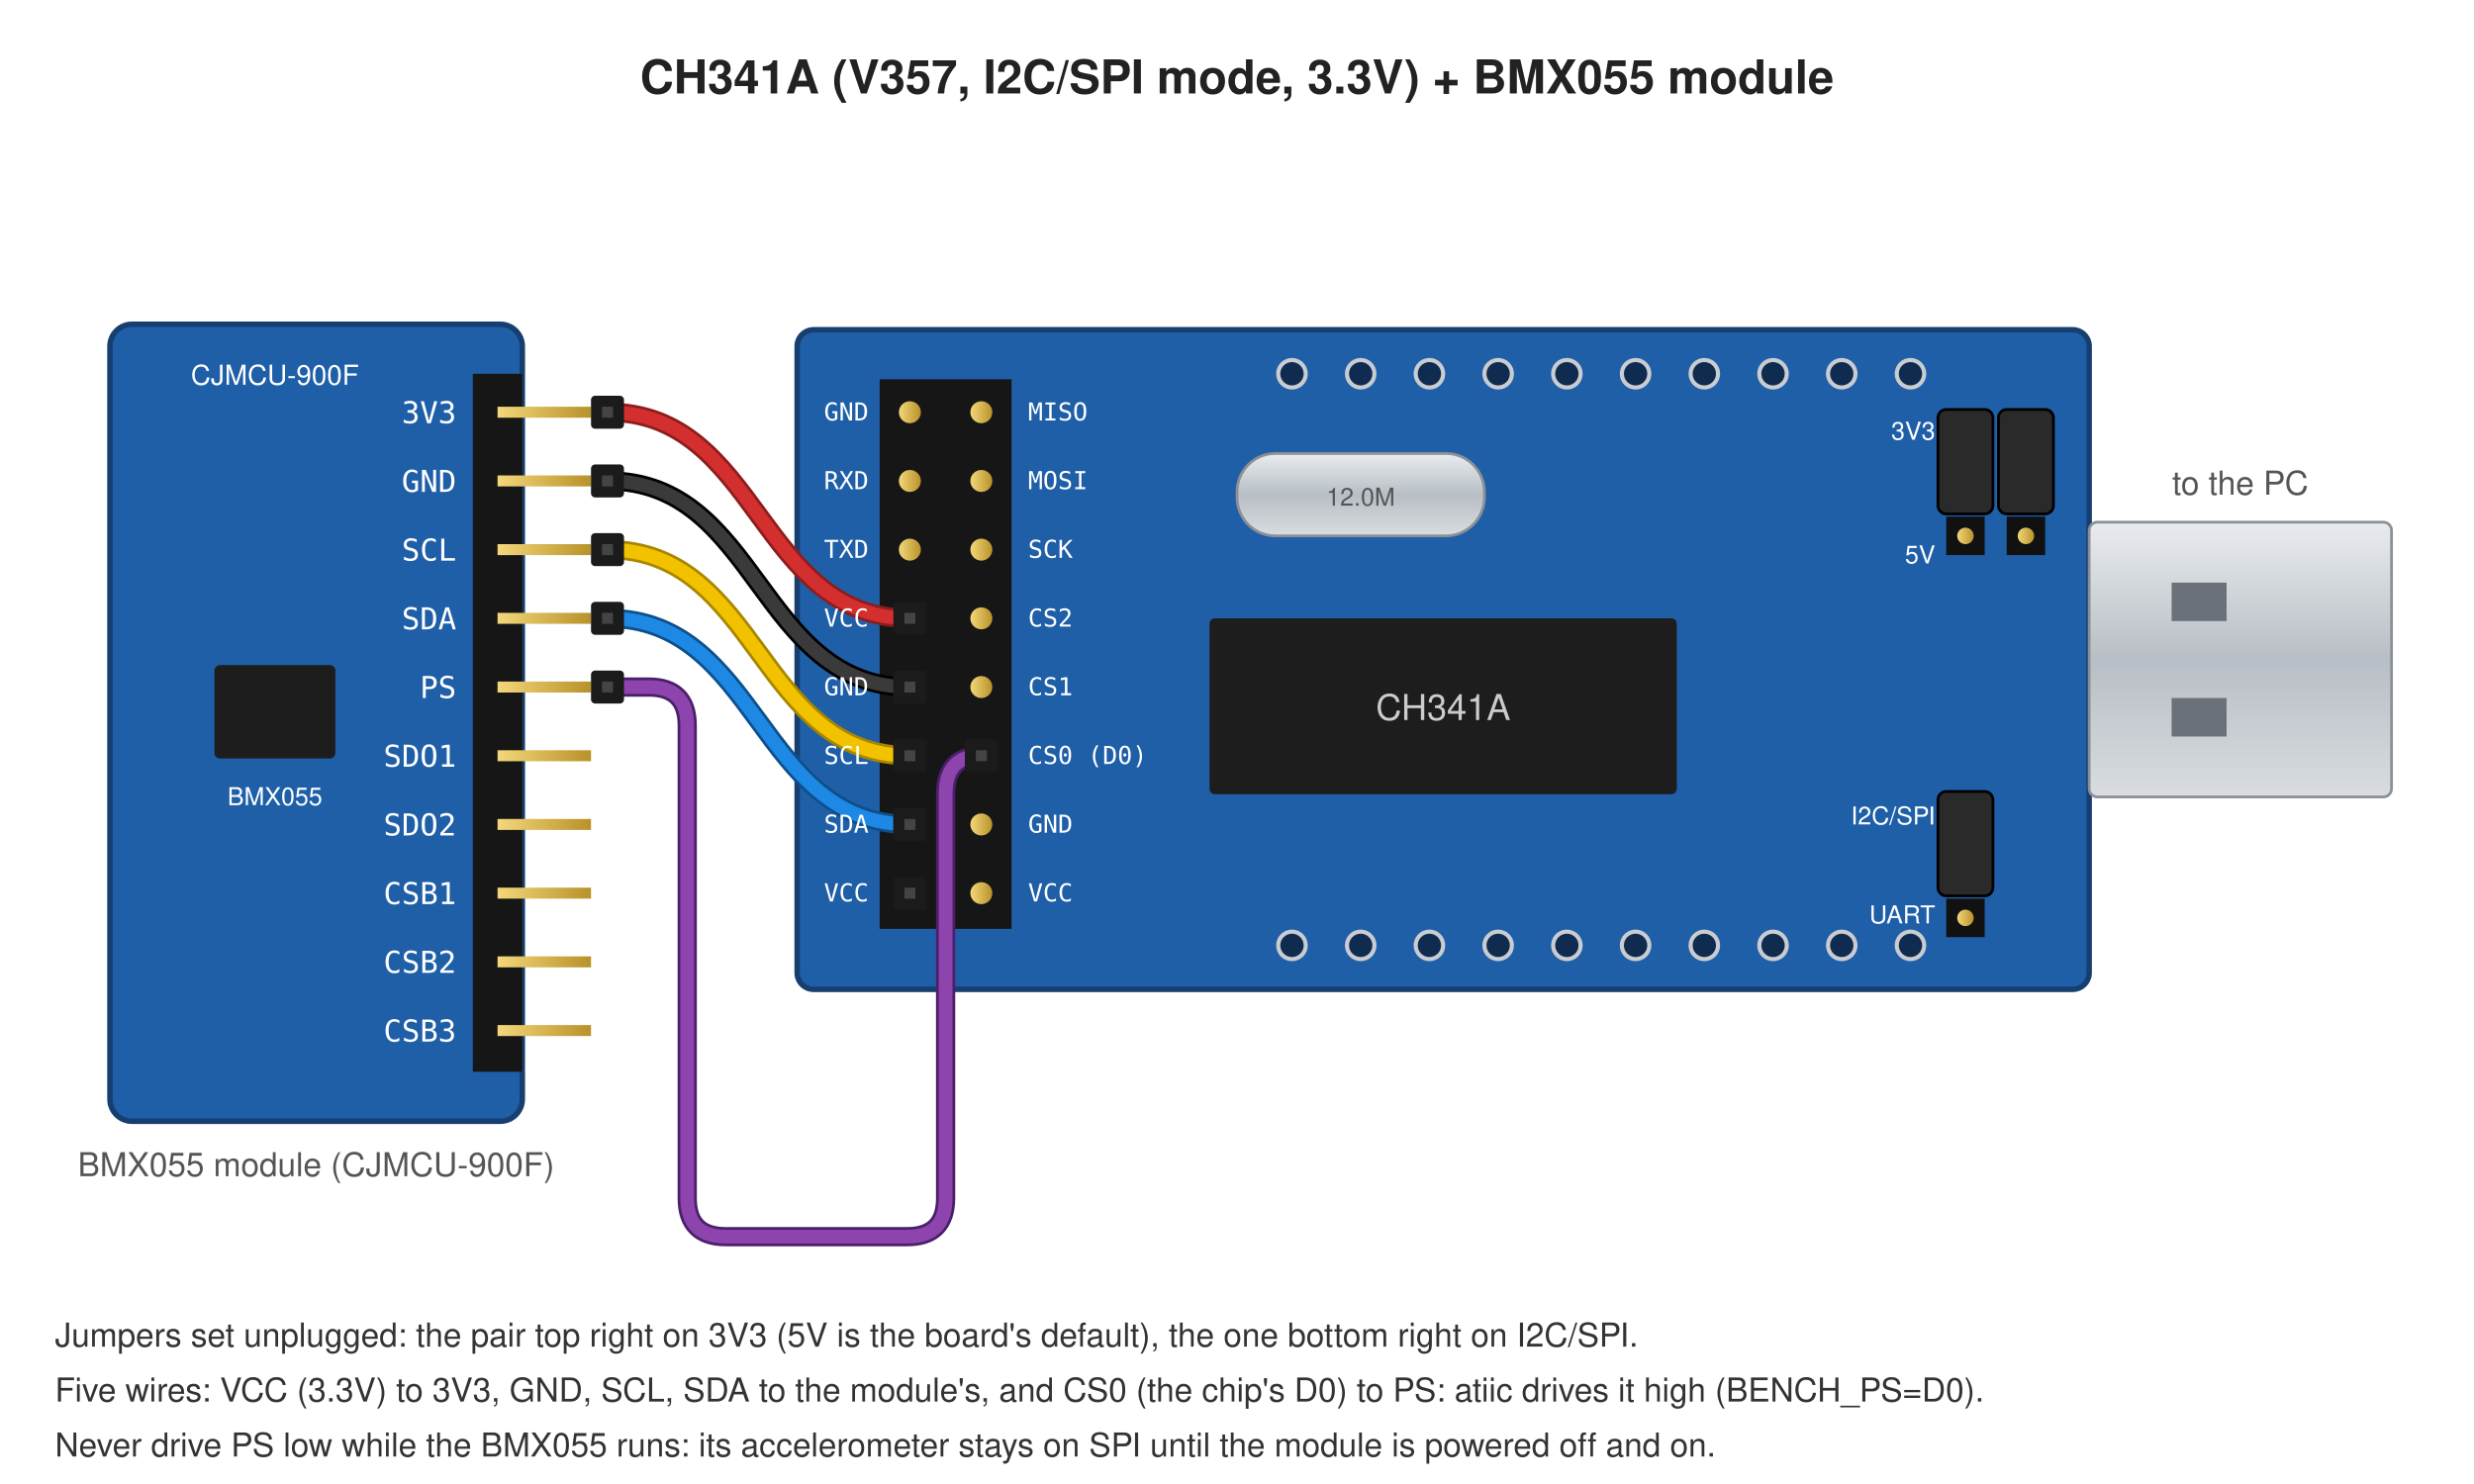
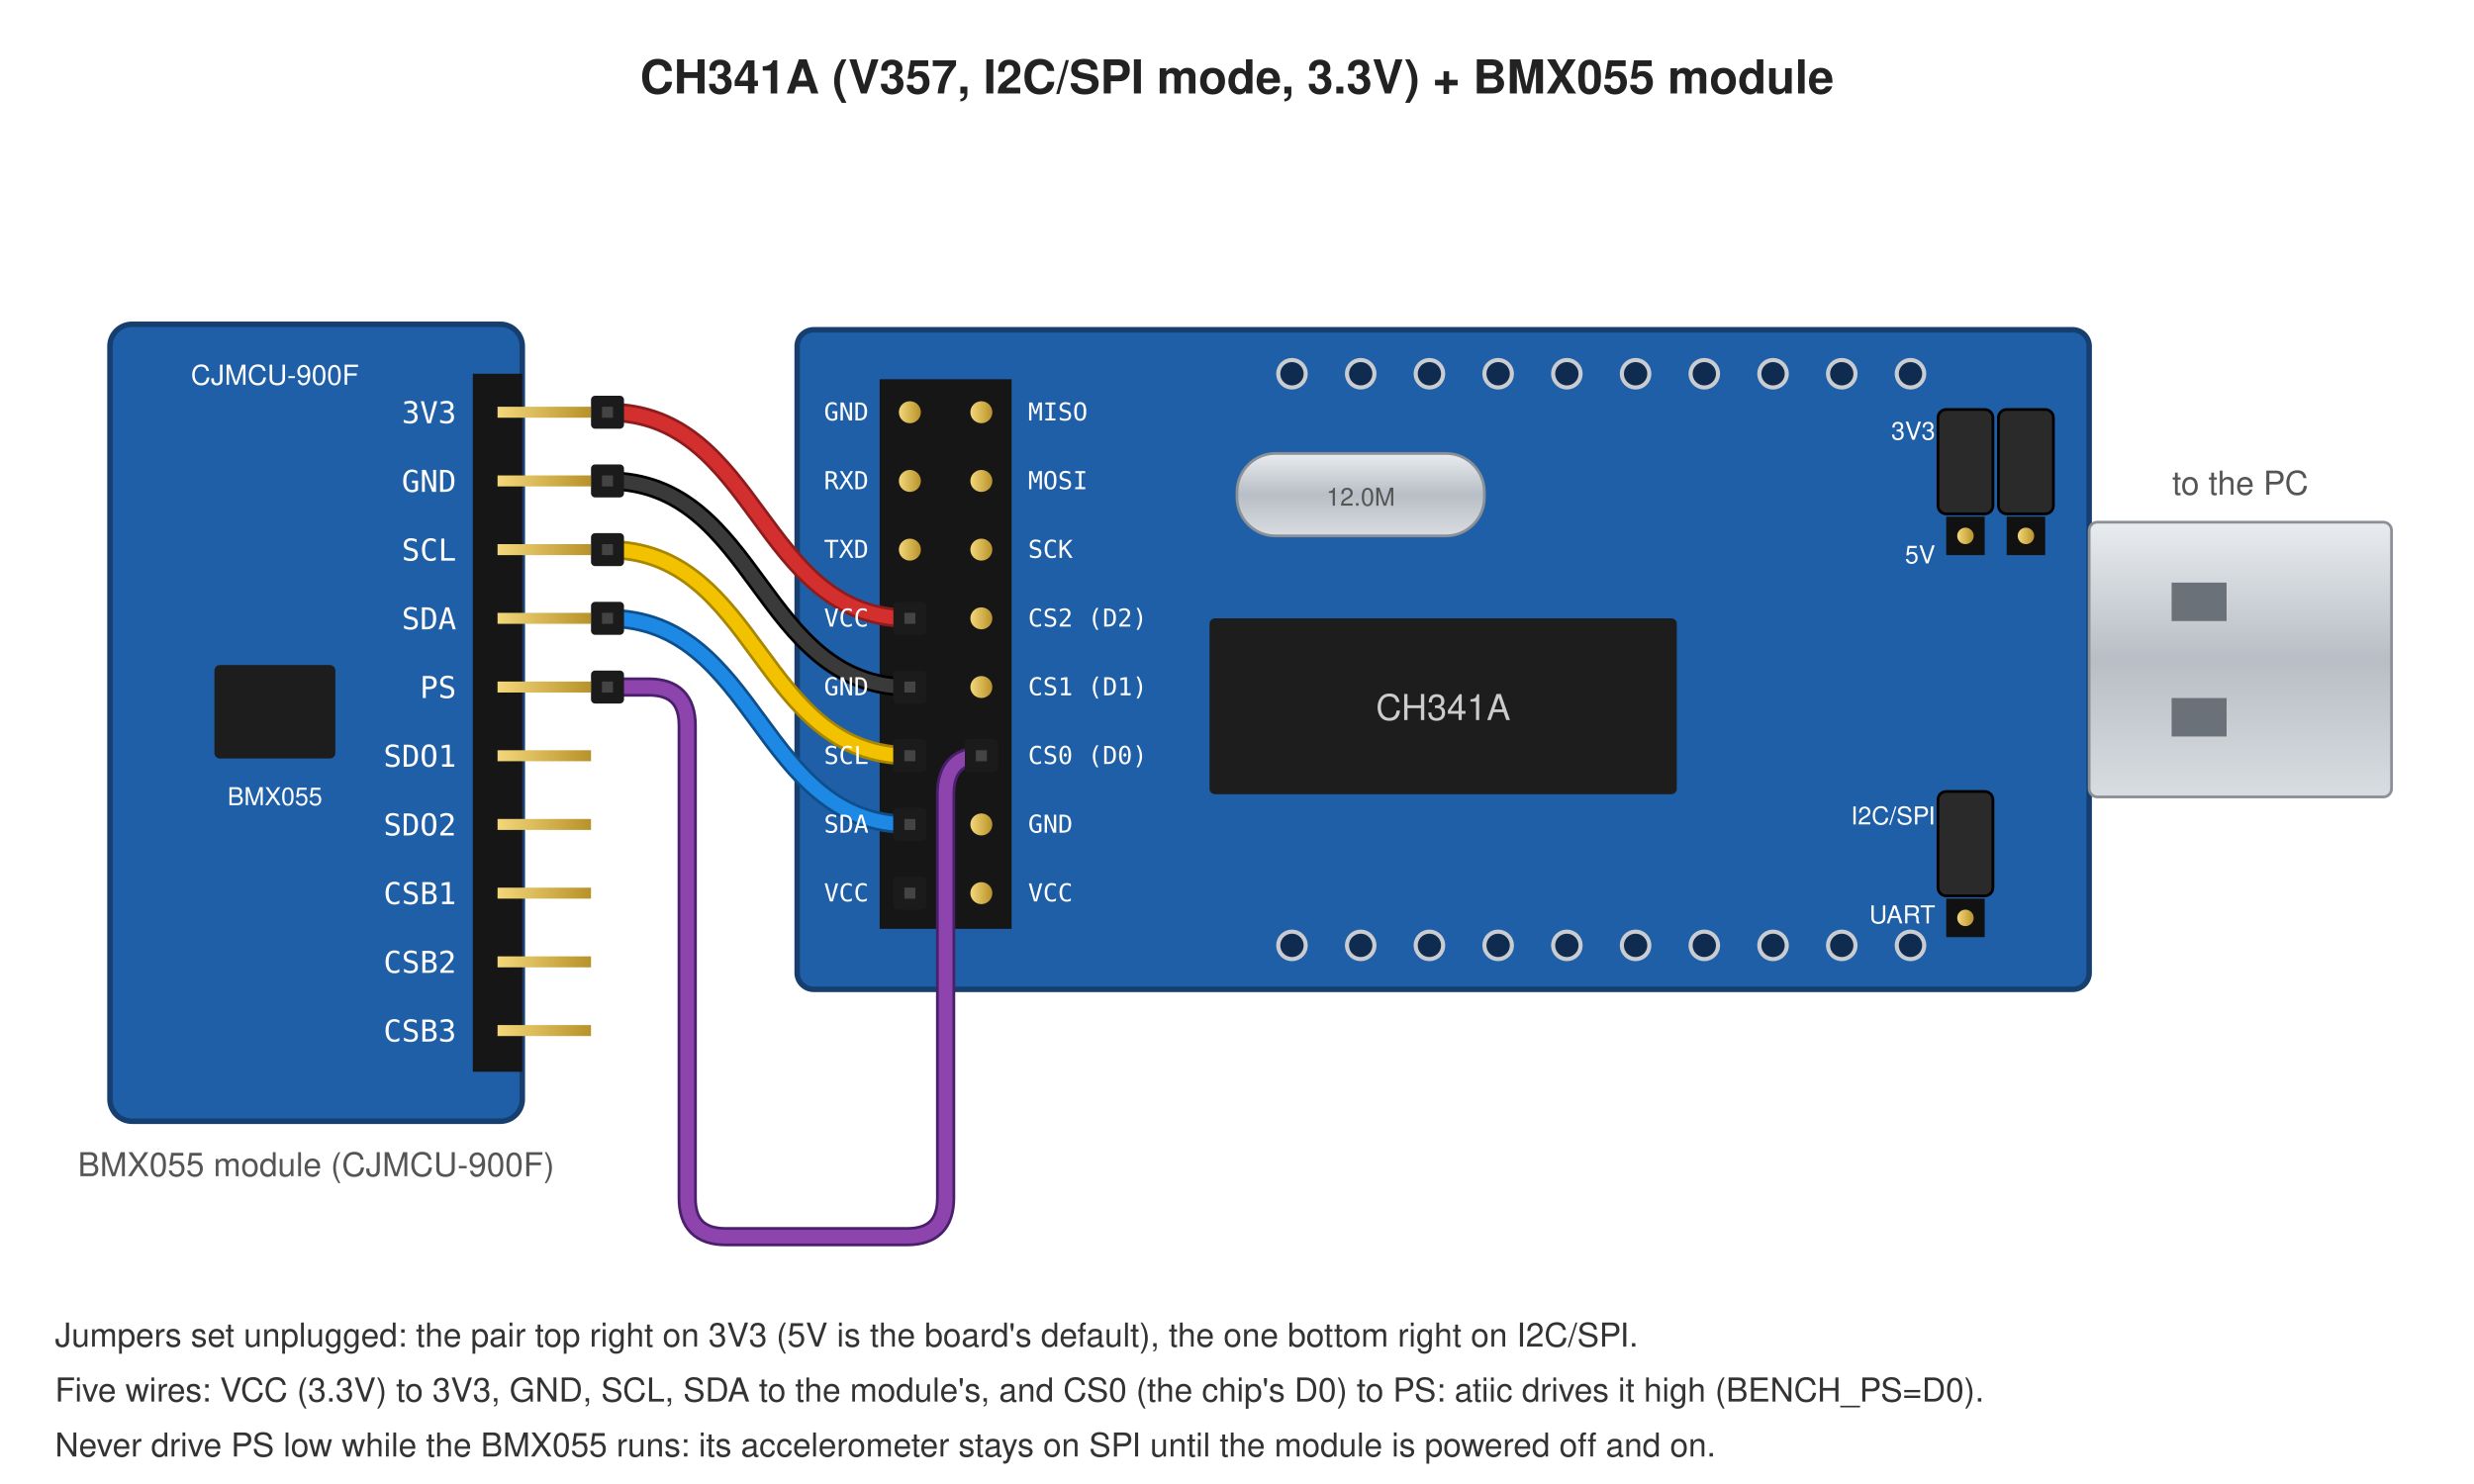
<svg xmlns="http://www.w3.org/2000/svg" viewBox="0 0 900 540" width="900" height="540" font-family="Helvetica, Arial, sans-serif">
  <defs>
    <linearGradient id="metal" x1="0" y1="0" x2="0" y2="1">
      <stop offset="0" stop-color="#e9ecef" />
      <stop offset="0.5" stop-color="#b8bec5" />
      <stop offset="1" stop-color="#d9dde1" />
    </linearGradient>
    <linearGradient id="pin" x1="0" y1="0" x2="1" y2="0">
      <stop offset="0" stop-color="#f3d77a" />
      <stop offset="1" stop-color="#b8922a" />
    </linearGradient>
    <g id="dupont">
      <rect x="-6" y="-6" width="12" height="12" rx="1.5" fill="#1b1b1b" />
      <rect x="-2" y="-2" width="4" height="4" fill="#444" />
    </g>
  </defs>
  <rect width="900" height="540" fill="#ffffff" />
  <text x="450" y="34" text-anchor="middle" font-size="17" font-weight="bold" fill="#222">CH341A (V357, I2C/SPI mode, 3.3V) + BMX055 module</text>
  <rect x="40" y="118" width="150" height="290" rx="8" fill="#1f5fa8" stroke="#163f70" stroke-width="2" />
  <rect x="78" y="242" width="44" height="34" rx="2" fill="#1d1d1d" />
  <text x="100" y="293" text-anchor="middle" font-size="9" fill="#fff">BMX055</text>
  <text x="100" y="140" text-anchor="middle" font-size="10" fill="#fff">CJMCU-900F</text>
  <rect x="172" y="136" width="18" height="254" fill="#161616" />
  <g fill="url(#pin)">
    <rect x="181" y="148" width="34" height="4" />
    <rect x="181" y="173" width="34" height="4" />
    <rect x="181" y="198" width="34" height="4" />
    <rect x="181" y="223" width="34" height="4" />
    <rect x="181" y="248" width="34" height="4" />
    <rect x="181" y="273" width="34" height="4" />
    <rect x="181" y="298" width="34" height="4" />
    <rect x="181" y="323" width="34" height="4" />
    <rect x="181" y="348" width="34" height="4" />
    <rect x="181" y="373" width="34" height="4" />
  </g>
  <g font-size="11" fill="#fff" text-anchor="end" font-family="Menlo, Consolas, monospace">
    <text x="166" y="154">3V3</text>
    <text x="166" y="179">GND</text>
    <text x="166" y="204">SCL</text>
    <text x="166" y="229">SDA</text>
    <text x="166" y="254">PS</text>
    <text x="166" y="279">SDO1</text>
    <text x="166" y="304">SDO2</text>
    <text x="166" y="329">CSB1</text>
    <text x="166" y="354">CSB2</text>
    <text x="166" y="379">CSB3</text>
  </g>
  <text x="115" y="428" text-anchor="middle" font-size="12" fill="#555">BMX055 module (CJMCU-900F)</text>
  <rect x="290" y="120" width="470" height="240" rx="6" fill="#1f5fa8" stroke="#163f70" stroke-width="2" />
  <rect x="760" y="190" width="110" height="100" rx="3" fill="url(#metal)" stroke="#8a9096" />
  <rect x="790" y="212" width="20" height="14" fill="#6b7178" />
  <rect x="790" y="254" width="20" height="14" fill="#6b7178" />
  <text x="815" y="180" text-anchor="middle" font-size="12" fill="#555">to the PC</text>
  <rect x="320" y="138" width="48" height="200" fill="#161616" />
  <g fill="url(#pin)">
    <circle cx="331" cy="150" r="4" />
    <circle cx="331" cy="175" r="4" />
    <circle cx="331" cy="200" r="4" />
    <circle cx="331" cy="225" r="4" />
    <circle cx="331" cy="250" r="4" />
    <circle cx="331" cy="275" r="4" />
    <circle cx="331" cy="300" r="4" />
    <circle cx="331" cy="325" r="4" />
    <circle cx="357" cy="150" r="4" />
    <circle cx="357" cy="175" r="4" />
    <circle cx="357" cy="200" r="4" />
    <circle cx="357" cy="225" r="4" />
    <circle cx="357" cy="250" r="4" />
    <circle cx="357" cy="275" r="4" />
    <circle cx="357" cy="300" r="4" />
    <circle cx="357" cy="325" r="4" />
  </g>
  <g fill="#0f2c50" stroke="#c9ccd1" stroke-width="1.5">
    <circle cx="470" cy="136" r="5" />
    <circle cx="495" cy="136" r="5" />
    <circle cx="520" cy="136" r="5" />
    <circle cx="545" cy="136" r="5" />
    <circle cx="570" cy="136" r="5" />
    <circle cx="595" cy="136" r="5" />
    <circle cx="620" cy="136" r="5" />
    <circle cx="645" cy="136" r="5" />
    <circle cx="670" cy="136" r="5" />
    <circle cx="695" cy="136" r="5" />
    <circle cx="470" cy="344" r="5" />
    <circle cx="495" cy="344" r="5" />
    <circle cx="520" cy="344" r="5" />
    <circle cx="545" cy="344" r="5" />
    <circle cx="570" cy="344" r="5" />
    <circle cx="595" cy="344" r="5" />
    <circle cx="620" cy="344" r="5" />
    <circle cx="645" cy="344" r="5" />
    <circle cx="670" cy="344" r="5" />
    <circle cx="695" cy="344" r="5" />
  </g>
  <rect x="450" y="165" width="90" height="30" rx="14" fill="url(#metal)" stroke="#8a9096" />
  <text x="495" y="184" text-anchor="middle" font-size="9" fill="#555">12.0M</text>
  <rect x="440" y="225" width="170" height="64" rx="2" fill="#1d1d1d" />
  <text x="525" y="262" text-anchor="middle" font-size="13" fill="#ccc">CH341A</text>
  <text x="704" y="160" text-anchor="end" font-size="9" fill="#fff">3V3</text>
  <text x="704" y="205" text-anchor="end" font-size="9" fill="#fff">5V</text>
  <g fill="#111">
    <rect x="708" y="152" width="14" height="14" />
    <rect x="708" y="170" width="14" height="14" />
    <rect x="708" y="188" width="14" height="14" />
    <rect x="730" y="152" width="14" height="14" />
    <rect x="730" y="170" width="14" height="14" />
    <rect x="730" y="188" width="14" height="14" />
  </g>
  <circle cx="715" cy="195" r="3" fill="url(#pin)" />
  <circle cx="737" cy="195" r="3" fill="url(#pin)" />
  <rect x="705" y="149" width="20" height="38" rx="3" fill="#2a2a2a" stroke="#000" />
  <rect x="727" y="149" width="20" height="38" rx="3" fill="#2a2a2a" stroke="#000" />
  <text x="704" y="300" text-anchor="end" font-size="9" fill="#fff">I2C/SPI</text>
  <text x="704" y="336" text-anchor="end" font-size="9" fill="#fff">UART</text>
  <g fill="#111">
    <rect x="708" y="291" width="14" height="14" />
    <rect x="708" y="309" width="14" height="14" />
    <rect x="708" y="327" width="14" height="14" />
  </g>
  <circle cx="715" cy="334" r="3" fill="url(#pin)" />
  <rect x="705" y="288" width="20" height="38" rx="3" fill="#2a2a2a" stroke="#000" />
  <g stroke-linecap="round" stroke-linejoin="round" fill="none">
    <path d="M221 150 C 276 150, 276 225, 331 225" stroke="#8e1c1c" stroke-width="7" />
    <path d="M221 150 C 276 150, 276 225, 331 225" stroke="#d32f2f" stroke-width="5" />
    <path d="M221 175 C 276 175, 276 250, 331 250" stroke="#000" stroke-width="7" />
    <path d="M221 175 C 276 175, 276 250, 331 250" stroke="#3a3a3a" stroke-width="5" />
    <path d="M221 200 C 276 200, 276 275, 331 275" stroke="#a88600" stroke-width="7" />
    <path d="M221 200 C 276 200, 276 275, 331 275" stroke="#f2c200" stroke-width="5" />
    <path d="M221 225 C 276 225, 276 300, 331 300" stroke="#0d4f8c" stroke-width="7" />
    <path d="M221 225 C 276 225, 276 300, 331 300" stroke="#1e88e5" stroke-width="5" />
    <path d="M221 250 H 236 Q 250 250 250 264 V 436 Q 250 450 264 450 H 330 Q 344 450 344 436 V 289 Q 344 275 357 275" stroke="#4a1f6b" stroke-width="7" />
    <path d="M221 250 H 236 Q 250 250 250 264 V 436 Q 250 450 264 450 H 330 Q 344 450 344 436 V 289 Q 344 275 357 275" stroke="#8e44ad" stroke-width="5" />
  </g>
  <g font-size="9" fill="#fff" font-family="Menlo, Consolas, monospace">
    <g text-anchor="end">
      <text x="316" y="153">GND</text>
      <text x="316" y="178">RXD</text>
      <text x="316" y="203">TXD</text>
      <text x="316" y="228">VCC</text>
      <text x="316" y="253">GND</text>
      <text x="316" y="278">SCL</text>
      <text x="316" y="303">SDA</text>
      <text x="316" y="328">VCC</text>
    </g>
    <g>
      <text x="374" y="153">MISO</text>
      <text x="374" y="178">MOSI</text>
      <text x="374" y="203">SCK</text>
-       <text x="374" y="228">CS2</text>
-       <text x="374" y="253">CS1</text>
+       <text x="374" y="228">CS2 (D2)</text>
+       <text x="374" y="253">CS1 (D1)</text>
      <text x="374" y="278">CS0 (D0)</text>
      <text x="374" y="303">GND</text>
      <text x="374" y="328">VCC</text>
    </g>
  </g>
  <use href="#dupont" x="331" y="250" />
  <use href="#dupont" x="331" y="275" />
  <use href="#dupont" x="331" y="300" />
  <use href="#dupont" x="331" y="325" />
  <use href="#dupont" x="357" y="275" />
  <use href="#dupont" x="221" y="150" />
  <use href="#dupont" x="221" y="175" />
  <use href="#dupont" x="221" y="200" />
  <use href="#dupont" x="221" y="225" />
  <use href="#dupont" x="221" y="250" />
  <use href="#dupont" x="331" y="225" />
  <use href="#dupont" x="331" y="250" />
  <use href="#dupont" x="331" y="275" />
  <use href="#dupont" x="331" y="300" />
  <use href="#dupont" x="357" y="275" />
  <g font-size="12" fill="#333">
    <text x="20" y="490">Jumpers set unplugged: the pair top right on 3V3 (5V is the board's default), the one bottom right on I2C/SPI.</text>
    <text x="20" y="510">Five wires: VCC (3.3V) to 3V3, GND, SCL, SDA to the module's, and CS0 (the chip's D0) to PS: atiic drives it high (BENCH_PS=D0).</text>
    <text x="20" y="530">Never drive PS low while the BMX055 runs: its accelerometer stays on SPI until the module is powered off and on.</text>
  </g>
</svg>
